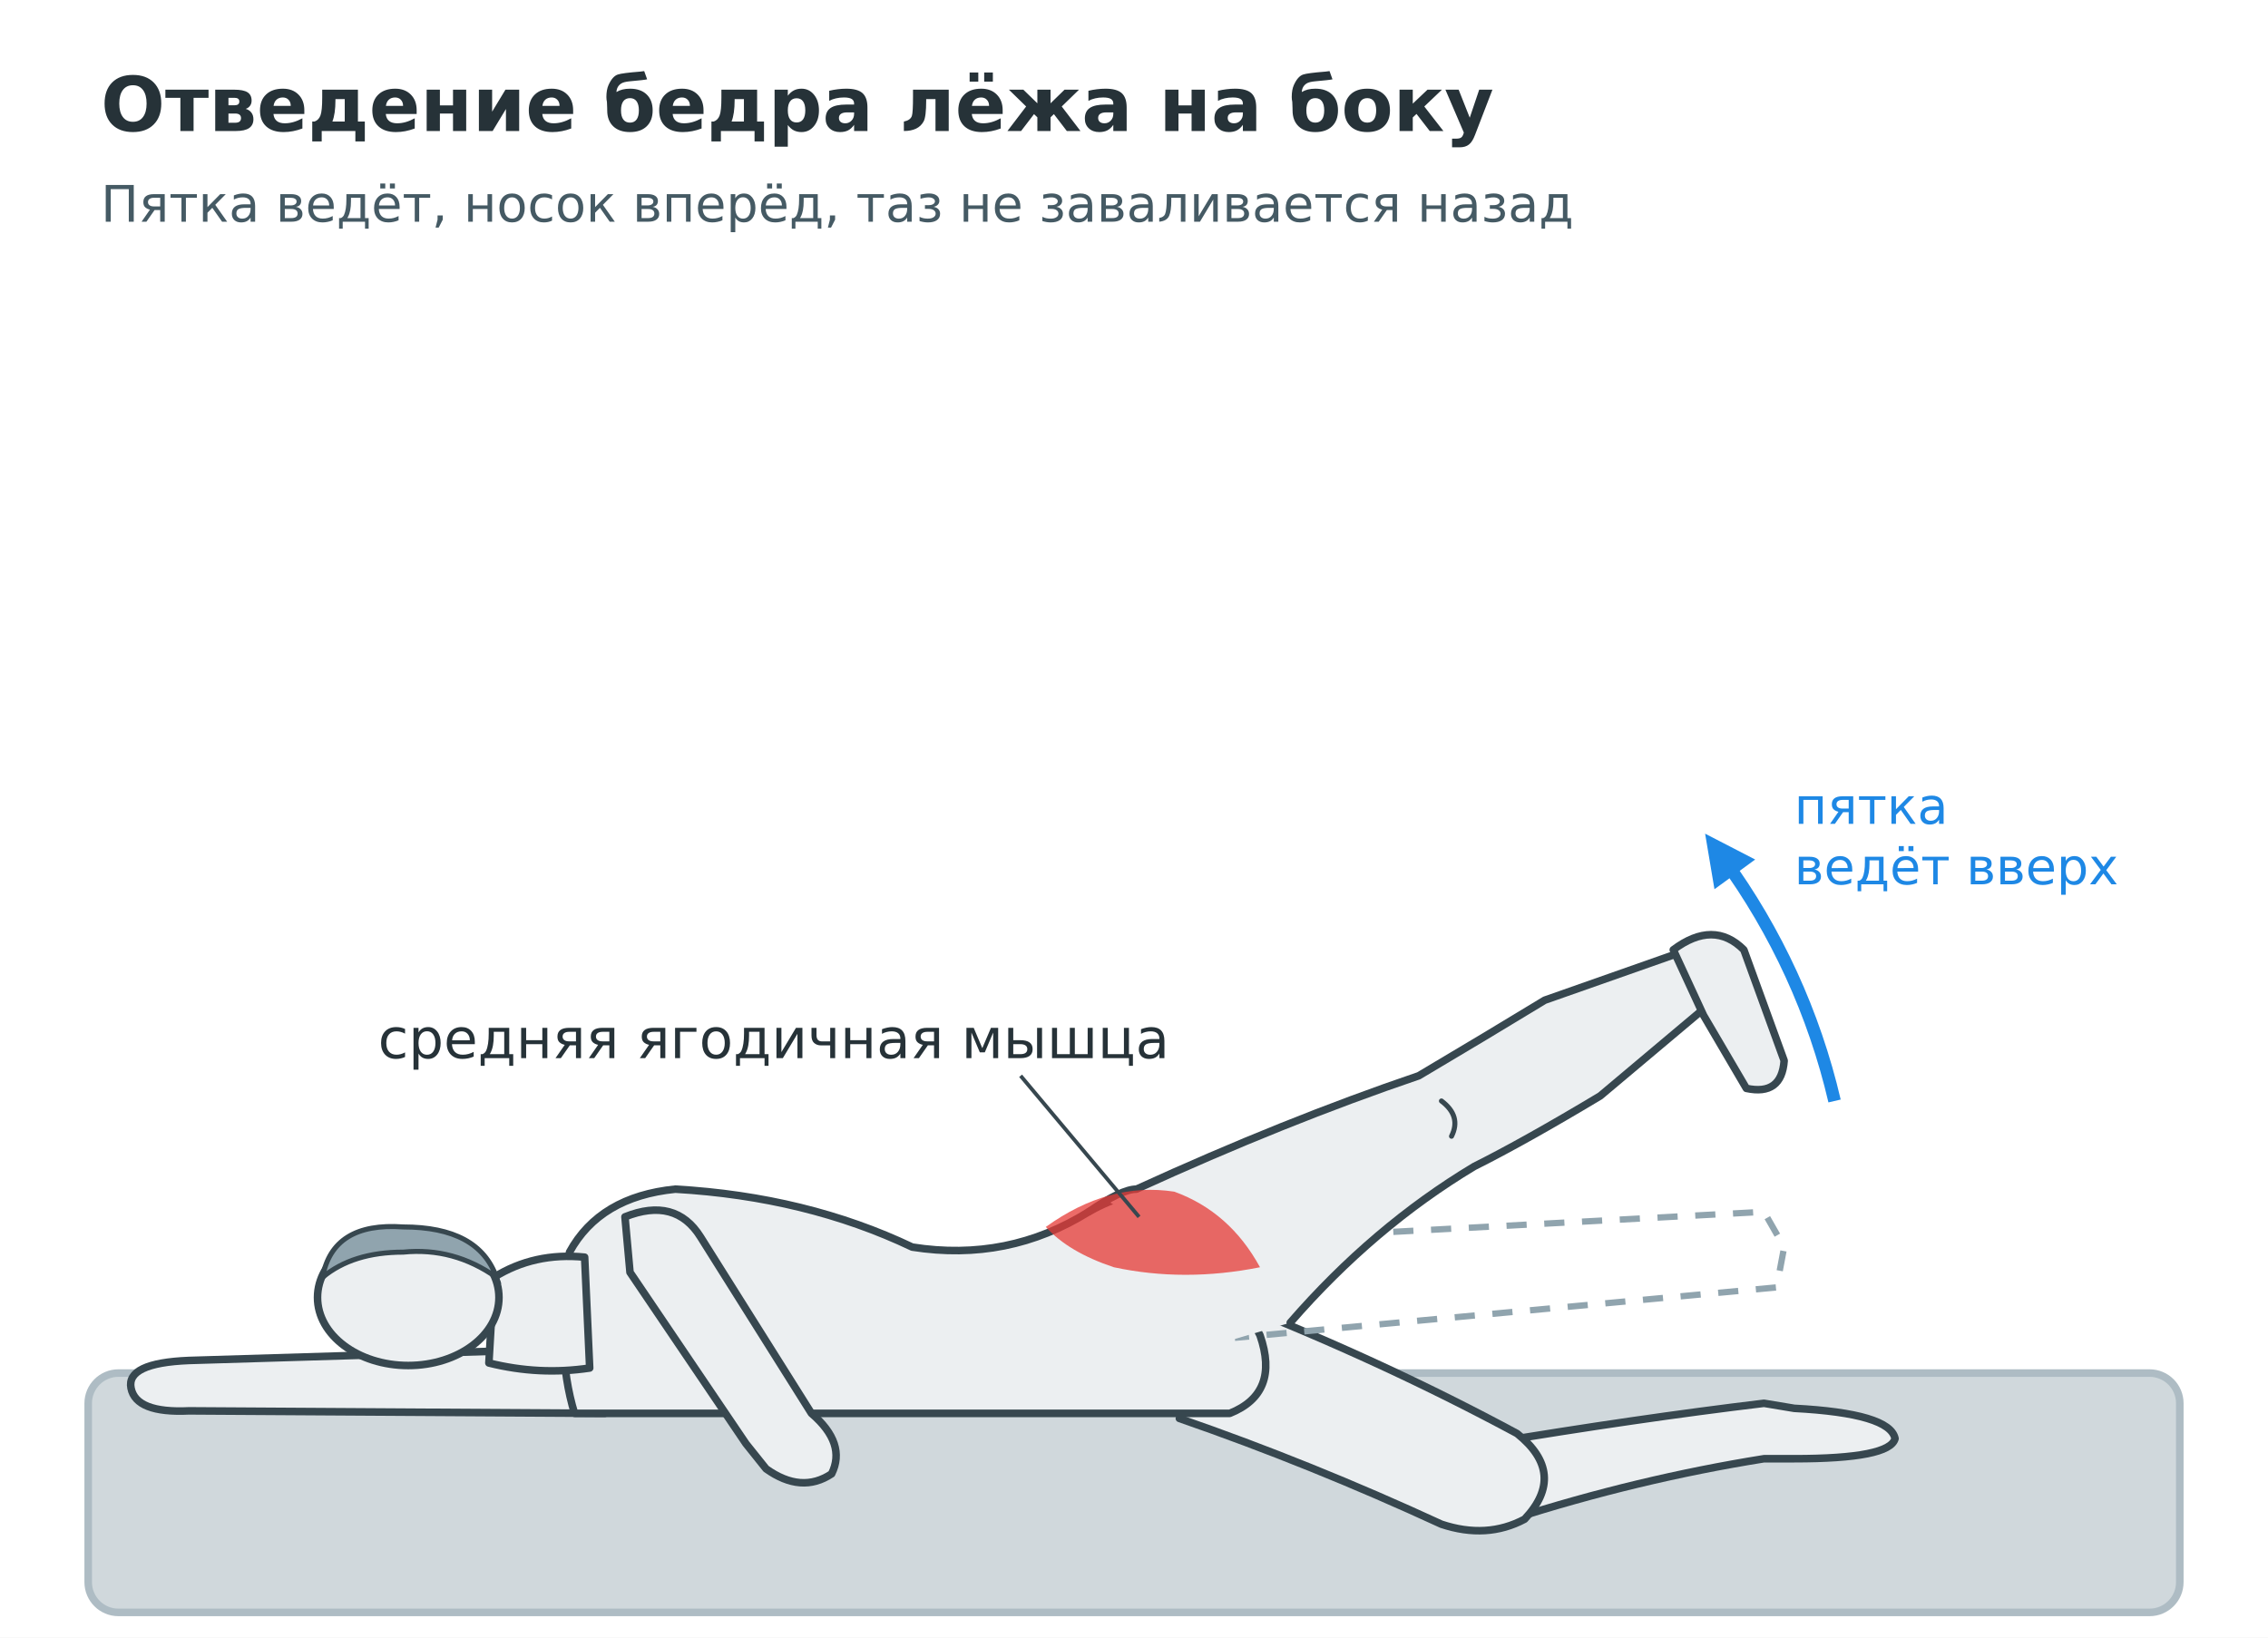
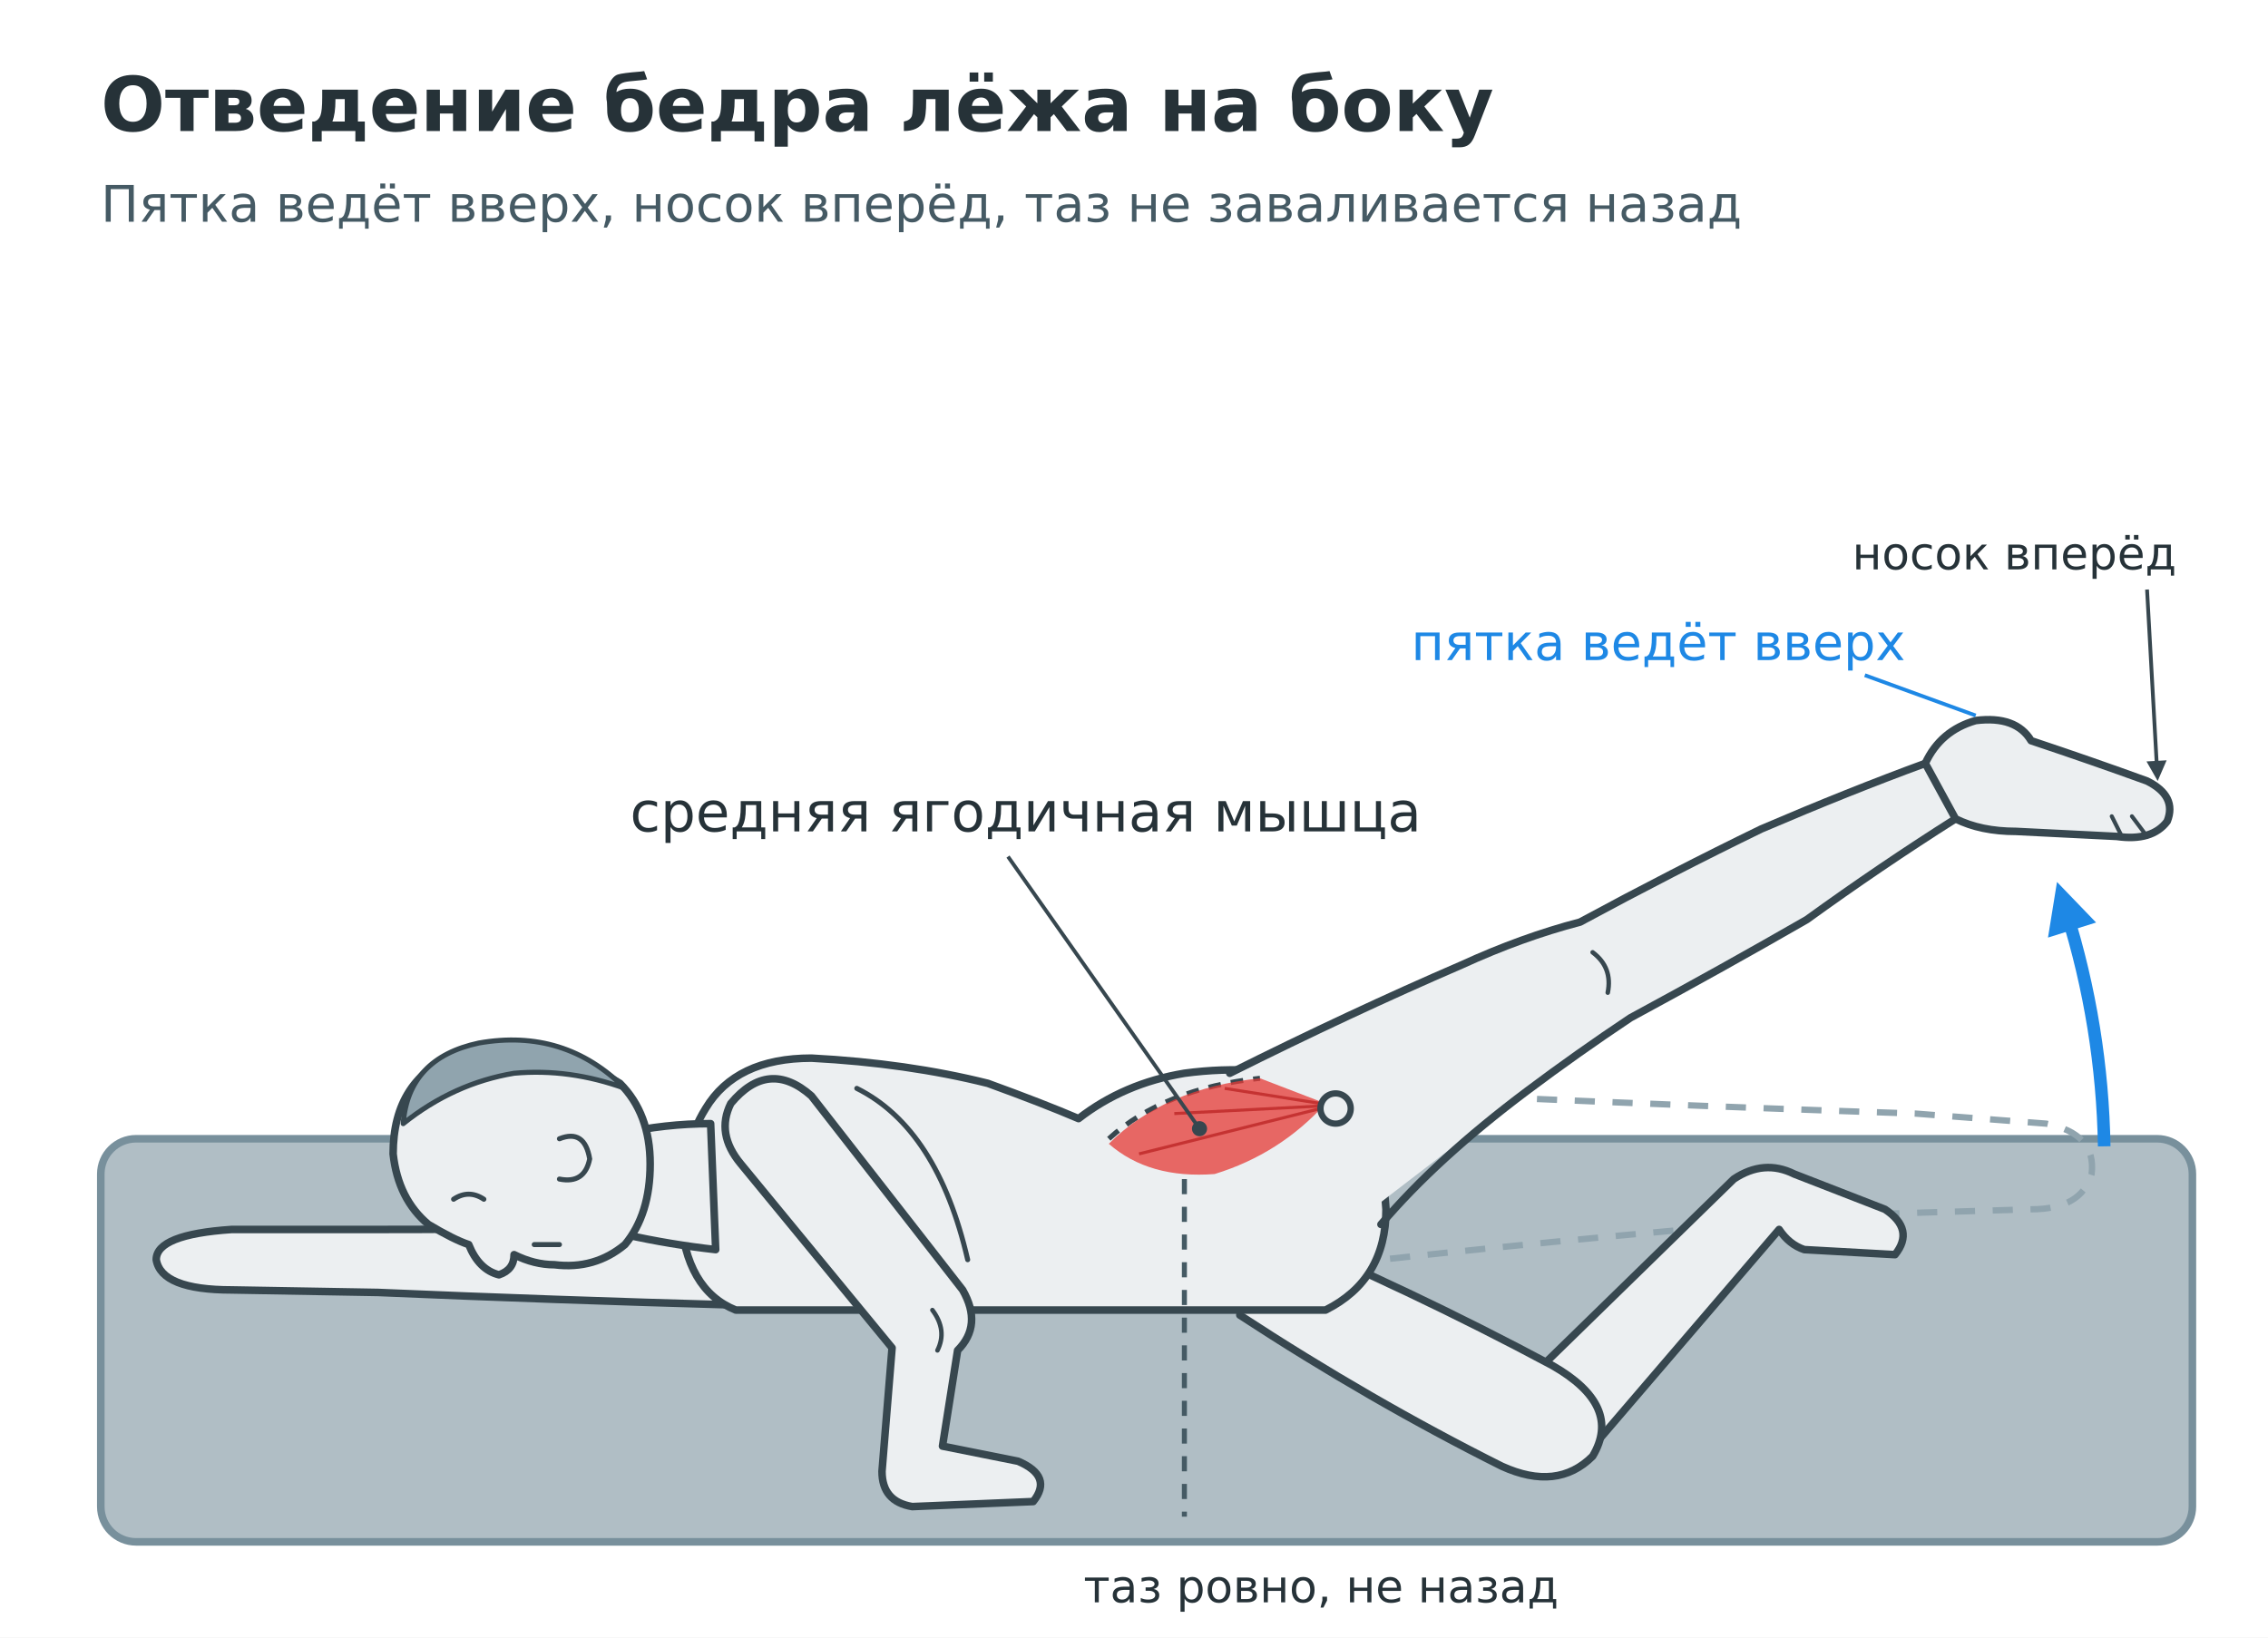
<svg xmlns="http://www.w3.org/2000/svg" width="900" height="650" viewBox="0 0 900 650">
  <rect width="900" height="650" fill="#ffffff" />
  <defs>
    <marker id="ah" markerWidth="4" markerHeight="4" refX="1.5" refY="2" orient="auto" markerUnits="strokeWidth">
      <path d="M0,0 L4,2 L0,4 Z" fill="#1E88E5" />
    </marker>
+     <marker id="ahs" markerWidth="8" markerHeight="8" refX="4" refY="4" orient="auto" markerUnits="userSpaceOnUse">
+       <path d="M0,0 L8,4 L0,8 Z" fill="#37474F" />
+     </marker>
  </defs>
  <text x="40" y="52" font-family="DejaVu Sans, Arial, sans-serif" font-size="30" font-weight="bold" fill="#263238">Отведение бедра лёжа на боку</text>
-   <text x="40" y="88" font-family="DejaVu Sans, Arial, sans-serif" font-size="20" fill="#455A64">Пятка ведёт, носок вперёд, таз не заваливается назад</text>
-   <rect x="35" y="545" width="830" height="95" rx="12" fill="#B0BEC5" stroke="#78909C" stroke-width="3" opacity="0.6" />
-   <g transform="translate(0,-25)">
-     <g stroke="#37474F" stroke-width="3" stroke-linejoin="round" stroke-linecap="round" fill="#ECEFF1">
-       <path d="M240,560 L75,565 Q50,566 52,576 Q54,586 75,585 L240,586 Z" />
-       <path d="M590,598 Q650,588 700,582 L712,584 Q750,586 752,596 Q750,604 712,604 L700,604 Q650,612 600,628 Z" />
-       <path d="M492,543 Q550,566 602,594 Q622,610 605,628 Q590,636 572,630 Q520,606 468,588 Z" />
-       <path d="M226,522 Q238,500 268,497 Q320,500 362,520 Q400,526 432,506 Q448,497 462,498 L478,512 L500,555 Q508,578 488,586 L228,586 Q220,560 226,522 Z" />
-       <path d="M232,524 Q212,522 196,532 L194,566 Q214,571 234,568 Z" />
-       <ellipse cx="162" cy="540" rx="36" ry="27" />
-     </g>
-     <path d="M128,532 Q132,510 160,512 Q190,512 197,532 Q180,520 160,522 Q140,522 128,532 Z" fill="#90A4AE" stroke="#37474F" stroke-width="2" />
-     <path d="M478,518 L700,506 L708,520 L705,536 L490,556" fill="none" stroke="#90A4AE" stroke-width="2.5" stroke-dasharray="8 7" />
-     <path d="M440,502 L451,497 Q510,470 563,452 Q590,436 613,422 L667,403 L679,423 L635,460 Q605,478 585,488 Q545,512 512,550 L478,560 L470,520 Z" fill="#ECEFF1" />
-     <g fill="none" stroke="#37474F" stroke-width="3" stroke-linecap="round" stroke-linejoin="round">
-       <path d="M432,506 Q445,497 451,497 Q510,470 563,452 Q590,436 613,422 L667,403" />
-       <path d="M679,423 L635,460 Q605,478 585,488 Q545,512 512,550" />
-       <path d="M572,462 Q580,468 576,476" stroke-width="2" />
-     </g>
-     <path d="M664,402 Q680,390 692,402 L708,446 Q707,460 693,457 L676,428 Z" fill="#ECEFF1" stroke="#37474F" stroke-width="3" stroke-linejoin="round" />
-     <path d="M248,508 Q268,500 278,516 L322,586 Q336,598 330,610 Q318,618 304,608 L296,598 L250,530 Z" fill="#ECEFF1" stroke="#37474F" stroke-width="3" stroke-linejoin="round" />
-     <path d="M415,512 Q440,494 466,498 Q488,506 500,528 Q470,534 442,528 Q424,522 415,512 Z" fill="#E53935" opacity="0.75" />
-     <line x1="405" y1="452" x2="452" y2="508" stroke="#37474F" stroke-width="1.5" />
-     <text x="150" y="445" font-family="DejaVu Sans, Arial, sans-serif" font-size="22" fill="#263238">средняя ягодичная мышца</text>
-     <path d="M728,462 A265 265 0 0 0 684,366" fill="none" stroke="#1E88E5" stroke-width="5" marker-end="url(#ah)" />
-     <text x="712" y="352" font-family="DejaVu Sans, Arial, sans-serif" font-size="20" fill="#1E88E5">пятка</text>
-     <text x="712" y="376" font-family="DejaVu Sans, Arial, sans-serif" font-size="20" fill="#1E88E5">ведёт вверх</text>
+   <text x="40" y="88" font-family="DejaVu Sans, Arial, sans-serif" font-size="20" fill="#455A64">Пятка ведёт вверх, носок вперёд, таз не заваливается назад</text>
+   <rect x="40" y="452" width="830" height="160" rx="14" fill="#B0BEC5" stroke="#78909C" stroke-width="3" />
+   <path d="M520,432 Q640,438 760,442 L812,446 Q832,450 830,466 Q826,480 806,480 L740,482 Q640,490 548,500" fill="none" stroke="#90A4AE" stroke-width="2.5" stroke-dasharray="8 7" />
+   <g stroke="#37474F" stroke-width="3" stroke-linejoin="round" stroke-linecap="round" fill="#ECEFF1">
+     <path d="M292,486 Q220,488 150,488 L92,488 Q62,490 62,500 Q64,512 92,512 L150,513 Q220,516 292,518 Z" />
+     <path d="M606,548 L688,468 Q700,460 712,466 L748,480 Q760,488 752,498 L716,496 Q710,494 706,488 L634,572 Z" />
+     <path d="M498,486 Q560,512 616,542 Q644,558 632,578 Q618,592 596,582 Q544,556 492,522 Z" />
+     <path d="M280,440 Q292,420 322,420 Q360,422 392,430 Q414,438 428,444 Q446,430 470,426 Q500,422 524,430 Q548,446 550,480 Q550,508 526,520 L292,520 Q272,512 270,482 Q270,456 280,440 Z" />
+     <path d="M282,446 Q264,446 246,450 L248,490 Q266,494 284,496 Z" />
+     <path d="M246,430 Q214,410 182,418 Q156,428 156,458 Q158,476 170,486 Q180,492 186,494 Q190,504 198,506 Q204,504 204,498 Q212,502 220,502 Q236,504 248,494 Q258,482 258,462 Q258,442 246,430 Z" />
  </g>
+   <path d="M160,446 Q162,420 190,414 Q224,408 248,432 Q226,424 204,426 Q180,430 160,446 Z" fill="#90A4AE" stroke="#37474F" stroke-width="2" stroke-linejoin="round" />
+   <path d="M180,476 Q186,472 192,476" fill="none" stroke="#37474F" stroke-width="2" stroke-linecap="round" />
+   <path d="M212,494 L222,494" fill="none" stroke="#37474F" stroke-width="2" stroke-linecap="round" />
+   <path d="M222,452 Q232,448 234,460 Q232,470 222,468" fill="none" stroke="#37474F" stroke-width="2" stroke-linecap="round" />
+   <path d="M340,432 Q372,448 384,500" fill="none" stroke="#37474F" stroke-width="2" stroke-linecap="round" />
+   <path d="M488,426 Q536,402 580,383 Q604,372 627,366 Q664,346 699,329 Q734,314 764,303 L776,325 Q746,344 717,365 Q684,384 647,404 Q626,418 606,433 Q570,460 534,488 Q530,470 520,452 Z" fill="#ECEFF1" stroke="none" />
+   <g fill="none" stroke="#37474F" stroke-width="3" stroke-linecap="round" stroke-linejoin="round">
+     <path d="M488,426 Q536,402 580,383 Q604,372 627,366 Q664,346 699,329 Q734,314 764,303" />
+     <path d="M548,486 Q570,460 606,433 Q626,418 647,404 Q684,384 717,365 Q746,344 776,325" />
+   </g>
+   <path d="M632,378 Q640,384 638,394" fill="none" stroke="#37474F" stroke-width="1.8" stroke-linecap="round" />
+   <path d="M764,303 Q770,290 784,286 Q800,284 806,294 Q830,302 852,310 Q864,316 860,326 Q854,334 840,332 L800,330 Q786,330 776,325 Z" fill="#ECEFF1" stroke="#37474F" stroke-width="3" stroke-linejoin="round" />
+   <g fill="none" stroke="#37474F" stroke-width="1.6" stroke-linecap="round">
+     <path d="M846,324 L852,332" />
+     <path d="M838,324 L842,332" />
+   </g>
+   <path d="M290,438 Q305,420 322,435 L382,512 Q390,526 380,536 L374,574 L404,580 Q418,586 410,596 L362,598 Q350,596 350,584 L354,535 L294,462 Q284,450 290,438 Z" fill="#ECEFF1" stroke="#37474F" stroke-width="3" stroke-linejoin="round" />
+   <path d="M370,520 Q376,528 372,536" fill="none" stroke="#37474F" stroke-width="1.8" stroke-linecap="round" />
+   <path d="M440,452 Q462,432 500,428" fill="none" stroke="#37474F" stroke-width="2" stroke-dasharray="5 4" />
+   <path d="M440,454 Q462,432 500,428 L526,438 Q508,458 482,466 Q456,468 440,454 Z" fill="#E53935" opacity="0.75" />
+   <g fill="none" stroke="#B71C1C" stroke-width="1.2" opacity="0.7">
+     <path d="M452,458 L524,440" />
+     <path d="M466,442 L524,439" />
+     <path d="M486,432 L524,438" />
+   </g>
+   <circle cx="530" cy="440" r="6" fill="#ECEFF1" stroke="#37474F" stroke-width="2.5" />
+   <line x1="400" y1="340" x2="476" y2="448" stroke="#37474F" stroke-width="1.5" />
+   <circle cx="476" cy="448" r="3" fill="#37474F" />
+   <text x="250" y="330" font-family="DejaVu Sans, Arial, sans-serif" font-size="22" fill="#263238">средняя ягодичная мышца</text>
+   <line x1="470" y1="468" x2="470" y2="602" stroke="#455A64" stroke-width="2" stroke-dasharray="6 5" />
+   <text x="430" y="636" font-family="DejaVu Sans, Arial, sans-serif" font-size="18" fill="#263238">таз ровно, не назад</text>
+   <path d="M835,455 A330 330 0 0 0 820,362" fill="none" stroke="#1E88E5" stroke-width="5" marker-end="url(#ah)" />
+   <text x="560" y="262" font-family="DejaVu Sans, Arial, sans-serif" font-size="20" fill="#1E88E5">пятка ведёт вверх</text>
+   <line x1="740" y1="268" x2="784" y2="284" stroke="#1E88E5" stroke-width="1.5" />
+   <text x="735" y="226" font-family="DejaVu Sans, Arial, sans-serif" font-size="18" fill="#263238">носок вперёд</text>
+   <line x1="852" y1="234" x2="856" y2="306" stroke="#37474F" stroke-width="1.5" marker-end="url(#ahs)" />
</svg>
